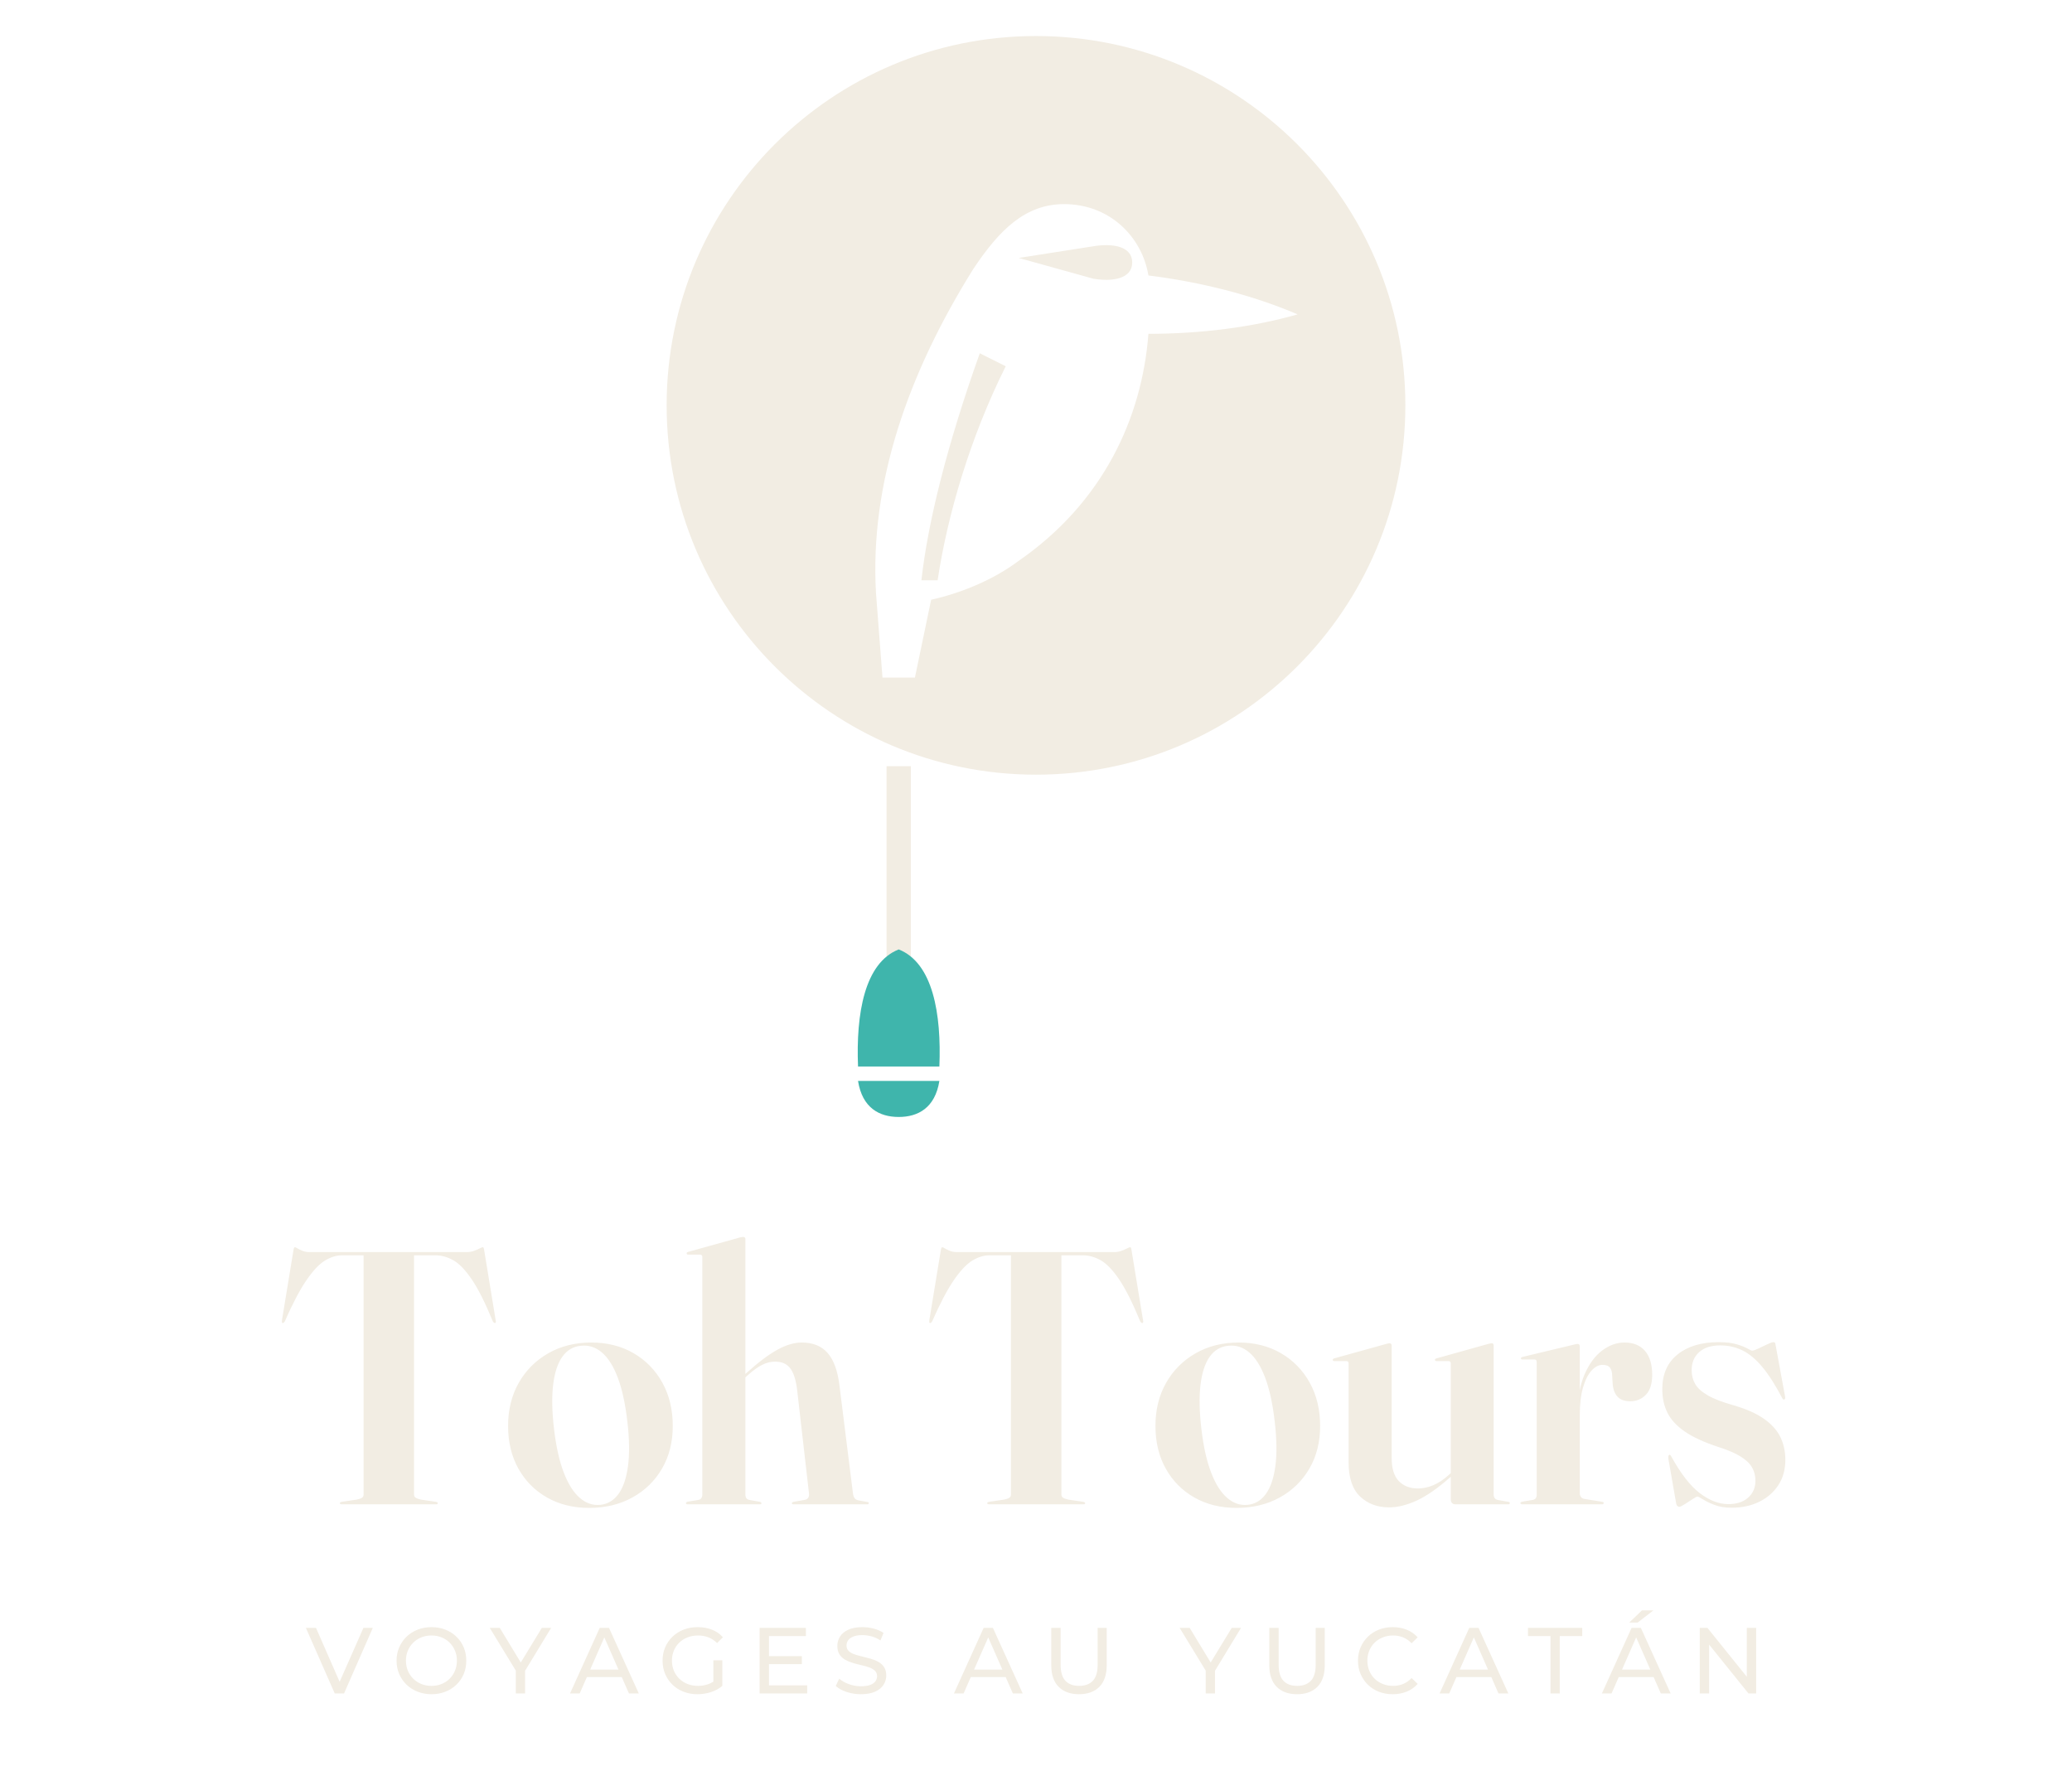
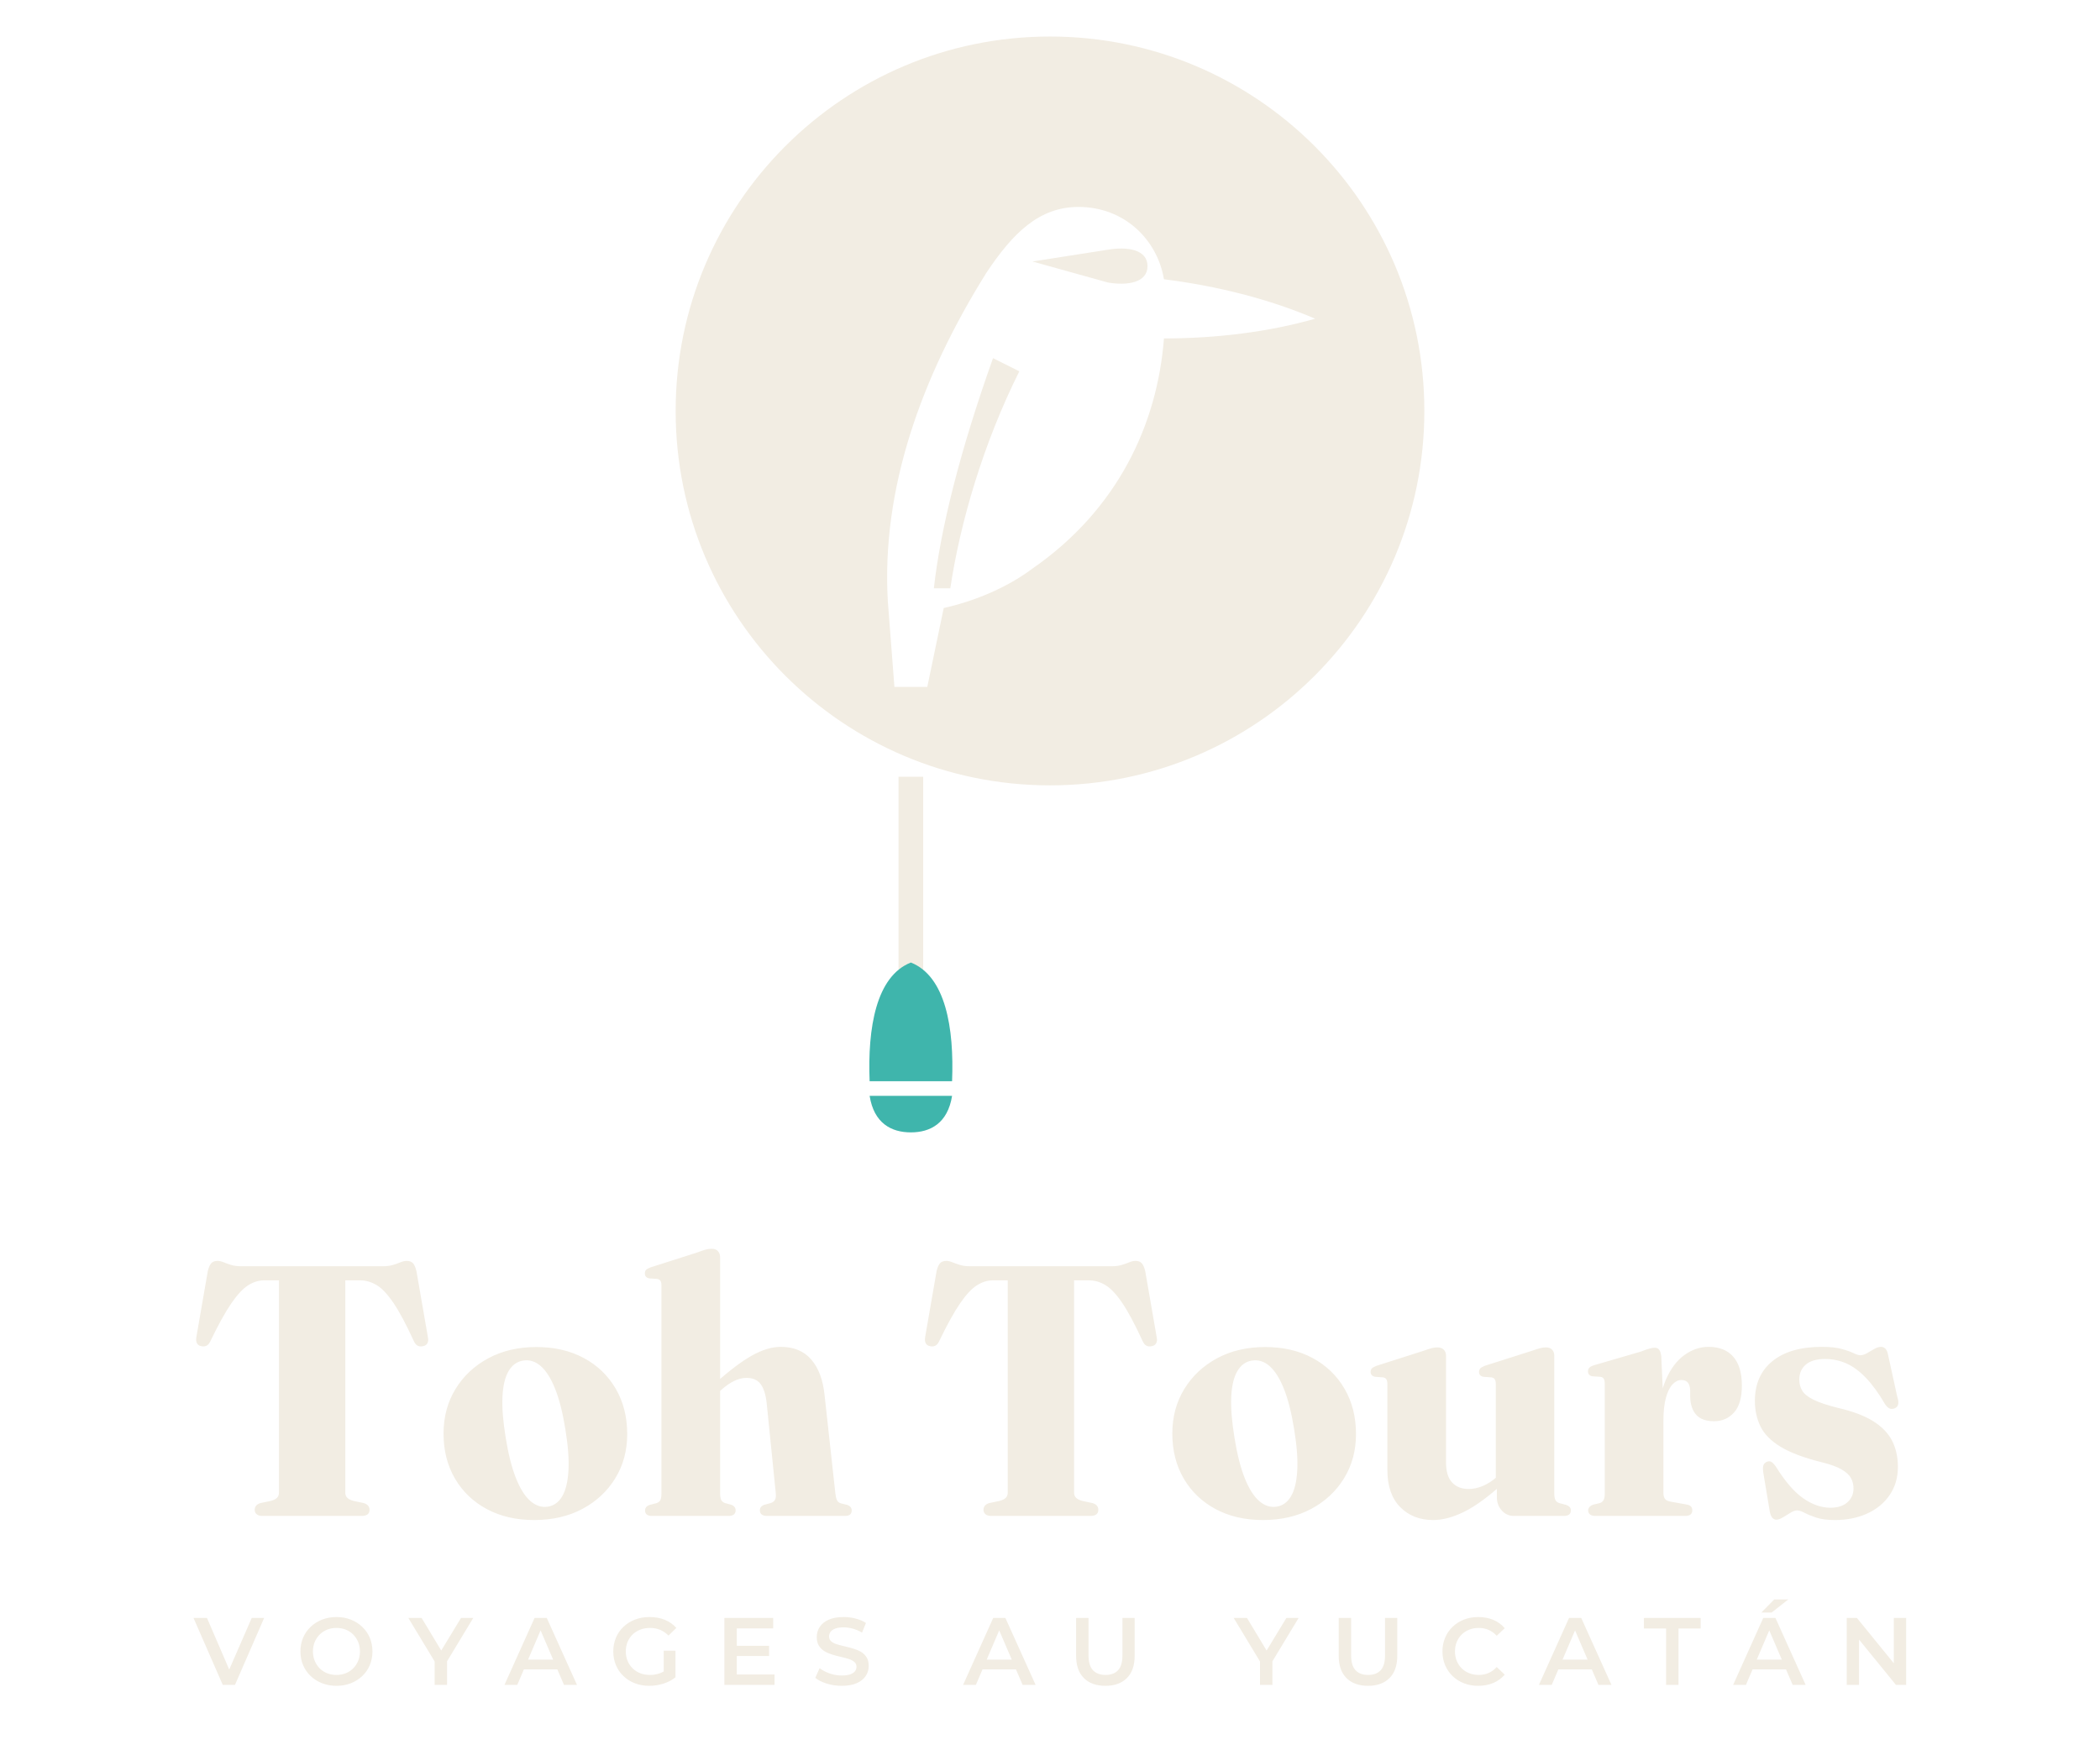
- <svg xmlns="http://www.w3.org/2000/svg" viewBox="0 0 460 392" width="460" height="392" role="img">
+ <svg xmlns="http://www.w3.org/2000/svg" viewBox="0 0 460 382" width="460" height="382" role="img">
  <g transform="translate(102.0 0)">
    <path fill="#F2EDE3" fill-rule="evenodd" d="M128,8 A82,82 0 0,1 128,172 A82,82 0 0,1 128,8 Z M134.24 45.32 C144.32 45.32 151.52 52.52 152.96 61.16 C164.48 62.6 176 65.48 186.08 69.8 C176 72.68 164.48 74.12 152.96 74.12 C151.52 92.84 142.88 111.56 124.16 124.52 C118.4 128.84 111.2 131.72 104.72 133.16 L101.12 150.44 L93.92 150.44 L92.48 131.72 C91.04 107.24 99.68 82.76 114.08 59.72 C119.84 51.08 125.6 45.32 134.24 45.32 Z M149.36 58.28 C149.36 61.88 145.04 62.6 140.72 61.88 L124.16 57.27 L140.72 54.68 C145.04 53.96 149.36 54.68 149.36 58.28 Z M115.52 78.44 C108.32 98.6 104 115.88 102.56 128.84 L106.16 128.84 C108.32 114.44 113.36 97.16 121.28 81.32 Z M94.82,170.12 H100.22 V214.80 H94.82 Z" />
    <path fill="#3FB5AC" d="M97.52,210.80 C105.12,213.80 107.02,225.10 106.55,236.80 H88.49 C88.02,225.10 89.92,213.80 97.52,210.80 Z M88.49,240.00 H106.55 C105.59,246.00 101.80,248.00 97.52,248.00 C93.24,248.00 89.44,246.00 88.49,240.00 Z" />
  </g>
-   <path fill="#F2EDE3" d="M68.68 278.0H103.64Q104.48 278.0 105.2 277.74Q105.92 277.48 106.46 277.2Q107.0 276.92 107.16 276.92Q107.28 276.92 107.36 277.04Q107.44 277.16 107.52 277.76L110.04 293.12Q110.12 293.4 110.08 293.54Q110.04 293.68 109.92 293.76Q109.8 293.76 109.68 293.68Q109.56 293.6 109.44 293.44Q106.84 287.12 104.68 283.98Q102.52 280.84 100.58 279.78Q98.64 278.72 96.72 278.72H91.92V331.84Q91.92 332.32 92.32 332.56Q92.72 332.8 93.48 332.96L96.72 333.44Q97.2 333.52 97.2 333.76Q97.2 334.0 96.8 334.0H75.84Q75.64 334.0 75.54 333.92Q75.44 333.84 75.44 333.76Q75.44 333.52 75.92 333.44L79.16 332.96Q79.96 332.8 80.34 332.56Q80.72 332.32 80.72 331.84V278.72H75.92Q74.04 278.72 72.12 279.9Q70.2 281.08 68.02 284.26Q65.84 287.44 63.2 293.44Q63.08 293.6 62.96 293.68Q62.84 293.76 62.72 293.76Q62.6 293.68 62.58 293.54Q62.56 293.4 62.6 293.12L65.12 277.76Q65.2 277.16 65.3 277.04Q65.4 276.92 65.48 276.92Q65.64 276.92 66.08 277.2Q66.52 277.48 67.2 277.74Q67.88 278.0 68.68 278.0ZM131.28 298.08Q136.56 298.08 140.64 300.44Q144.72 302.8 147.04 306.98Q149.36 311.16 149.36 316.6Q149.36 321.96 146.98 326.06Q144.6 330.16 140.4 332.48Q136.2 334.8 130.8 334.8Q125.52 334.8 121.46 332.5Q117.4 330.2 115.1 326.1Q112.8 322.0 112.8 316.6Q112.8 311.2 115.16 307.04Q117.52 302.88 121.7 300.48Q125.88 298.08 131.28 298.08ZM133.24 334.12Q135.72 333.88 137.3 331.72Q138.88 329.56 139.42 325.52Q139.96 321.48 139.28 315.64Q138.6 309.72 137.16 305.9Q135.72 302.08 133.64 300.3Q131.56 298.52 128.96 298.8Q126.4 299.04 124.84 301.24Q123.28 303.44 122.8 307.48Q122.32 311.52 123 317.28Q123.68 323.08 125.14 326.9Q126.6 330.72 128.68 332.54Q130.76 334.36 133.24 334.12ZM165.48 275.08V331.8Q165.48 332.32 165.7 332.64Q165.92 332.96 166.44 333.04L168.64 333.44Q169.04 333.52 169.04 333.76Q169.04 334.0 168.72 334.0H152.6Q152.48 334.0 152.38 333.92Q152.28 333.84 152.28 333.76Q152.28 333.64 152.4 333.54Q152.52 333.44 152.8 333.4L154.96 333.04Q155.48 332.96 155.7 332.64Q155.92 332.32 155.92 331.84V279.08Q155.92 278.84 155.8 278.7Q155.68 278.56 155.4 278.56H152.8Q152.6 278.56 152.52 278.48Q152.44 278.4 152.44 278.28Q152.44 278.12 152.54 278.06Q152.64 278.0 152.76 277.96L164.24 274.76Q164.6 274.68 164.74 274.66Q164.88 274.64 165.04 274.64Q165.24 274.64 165.36 274.76Q165.48 274.88 165.48 275.08ZM164.68 306.52 164.28 306.12 165.72 304.84Q169.68 301.28 172.58 299.68Q175.48 298.08 178 298.08Q181.68 298.08 183.72 300.38Q185.76 302.68 186.36 307.56L189.36 331.56Q189.44 332.2 189.7 332.6Q189.96 333.0 190.56 333.12L192.52 333.48Q192.72 333.48 192.8 333.56Q192.88 333.64 192.88 333.76Q192.88 333.84 192.8 333.92Q192.72 334.0 192.56 334.0H176.16Q175.8 334.0 175.8 333.76Q175.8 333.52 176.24 333.44L178.52 333.04Q179.16 332.96 179.42 332.56Q179.68 332.16 179.6 331.56L176.96 308.52Q176.56 305.28 175.44 303.8Q174.32 302.32 172.08 302.32Q170.6 302.32 169.16 303.06Q167.72 303.8 166.08 305.28ZM212.4 278.0H247.36Q248.2 278.0 248.92 277.74Q249.64 277.48 250.18 277.2Q250.72 276.92 250.88 276.92Q251.0 276.92 251.08 277.04Q251.16 277.16 251.24 277.76L253.76 293.12Q253.84 293.4 253.8 293.54Q253.76 293.68 253.64 293.76Q253.52 293.76 253.4 293.68Q253.28 293.6 253.16 293.44Q250.56 287.12 248.4 283.98Q246.24 280.84 244.3 279.78Q242.36 278.72 240.44 278.72H235.64V331.84Q235.64 332.32 236.04 332.56Q236.44 332.8 237.2 332.96L240.44 333.44Q240.92 333.52 240.92 333.76Q240.92 334.0 240.52 334.0H219.56Q219.36 334.0 219.26 333.92Q219.16 333.84 219.16 333.76Q219.16 333.52 219.64 333.44L222.88 332.96Q223.68 332.8 224.06 332.56Q224.44 332.32 224.44 331.84V278.72H219.64Q217.76 278.72 215.84 279.9Q213.92 281.08 211.74 284.26Q209.56 287.44 206.92 293.44Q206.8 293.6 206.68 293.68Q206.56 293.76 206.44 293.76Q206.32 293.68 206.3 293.54Q206.28 293.4 206.32 293.12L208.84 277.76Q208.92 277.16 209.02 277.04Q209.12 276.92 209.2 276.92Q209.36 276.92 209.8 277.2Q210.24 277.48 210.92 277.74Q211.6 278.0 212.4 278.0ZM275.0 298.08Q280.28 298.08 284.36 300.44Q288.44 302.8 290.76 306.98Q293.08 311.16 293.08 316.6Q293.08 321.96 290.7 326.06Q288.32 330.16 284.12 332.48Q279.92 334.8 274.52 334.8Q269.24 334.8 265.18 332.5Q261.12 330.2 258.82 326.1Q256.52 322.0 256.52 316.6Q256.52 311.2 258.88 307.04Q261.24 302.88 265.42 300.48Q269.6 298.08 275.0 298.08ZM276.96 334.12Q279.44 333.88 281.02 331.72Q282.6 329.56 283.14 325.52Q283.68 321.48 283.0 315.64Q282.32 309.72 280.88 305.9Q279.44 302.08 277.36 300.3Q275.28 298.52 272.68 298.8Q270.12 299.04 268.56 301.24Q267.0 303.44 266.52 307.48Q266.04 311.52 266.72 317.28Q267.4 323.08 268.86 326.9Q270.32 330.72 272.4 332.54Q274.48 334.36 276.96 334.12ZM322.08 332.84V327.6V327.36V302.72Q322.08 302.48 321.96 302.34Q321.84 302.2 321.52 302.2H318.92Q318.76 302.2 318.66 302.12Q318.56 302.04 318.56 301.92Q318.56 301.76 318.66 301.7Q318.76 301.64 318.92 301.6L330.36 298.4Q330.72 298.32 330.88 298.28Q331.04 298.24 331.2 298.24Q331.4 298.24 331.5 298.38Q331.6 298.52 331.6 298.72V331.8Q331.6 332.32 331.84 332.64Q332.08 332.96 332.56 333.04L334.76 333.44Q335.0 333.44 335.1 333.54Q335.2 333.64 335.2 333.76Q335.2 333.84 335.1 333.92Q335.0 334.0 334.84 334.0H323.12Q322.6 334.0 322.34 333.7Q322.08 333.4 322.08 332.84ZM299.4 324.64V302.72Q299.4 302.48 299.28 302.34Q299.16 302.2 298.84 302.2H296.24Q296.04 302.2 295.96 302.12Q295.88 302.04 295.88 301.92Q295.88 301.76 295.98 301.7Q296.08 301.64 296.2 301.6L307.72 298.4Q308.08 298.32 308.22 298.28Q308.36 298.24 308.52 298.24Q308.72 298.24 308.84 298.38Q308.96 298.52 308.96 298.72V323.68Q308.96 327.2 310.54 328.84Q312.12 330.48 314.8 330.48Q316.48 330.48 318.2 329.76Q319.92 329.04 321.64 327.48L323.04 326.24L323.44 326.64L322.0 327.96Q317.84 331.64 314.54 333.16Q311.24 334.68 308.4 334.68Q304.48 334.68 301.94 332.26Q299.4 329.84 299.4 324.64ZM350.24 314.04Q350.24 308.76 351.76 305.22Q353.28 301.68 355.66 299.88Q358.04 298.08 360.64 298.08Q363.6 298.08 365.2 299.94Q366.8 301.8 366.8 305.24Q366.8 308.24 365.4 309.68Q364.0 311.12 361.92 311.12Q360.0 311.12 359.04 310.04Q358.08 308.96 358.0 306.84L357.92 305.56Q357.92 304.32 357.44 303.68Q356.96 303.04 355.76 303.04Q354.52 303.04 353.36 304.28Q352.2 305.52 351.46 308.02Q350.72 310.52 350.72 314.28ZM350.72 298.92V312.2V331.56Q350.72 332.0 350.98 332.36Q351.24 332.72 351.72 332.8L355.68 333.44Q355.92 333.48 355.98 333.56Q356.04 333.64 356.04 333.76Q356.04 333.84 355.94 333.92Q355.84 334.0 355.68 334.0H337.92Q337.76 334.0 337.64 333.9Q337.52 333.8 337.52 333.72Q337.52 333.64 337.66 333.54Q337.8 333.44 338.04 333.4L340.2 333.04Q340.72 332.96 340.94 332.66Q341.16 332.36 341.16 331.96V302.48Q341.16 302.2 341.06 302.02Q340.96 301.84 340.64 301.84H337.92Q337.84 301.84 337.74 301.76Q337.64 301.68 337.64 301.6Q337.64 301.48 337.74 301.4Q337.84 301.32 338.0 301.28L349.52 298.52Q349.8 298.44 349.96 298.42Q350.12 298.4 350.28 298.4Q350.52 298.4 350.62 298.56Q350.72 298.72 350.72 298.92ZM383.72 333.96Q386.48 333.96 388.1 332.52Q389.72 331.08 389.72 328.76Q389.72 327.12 388.96 325.8Q388.2 324.48 386.38 323.36Q384.56 322.24 381.4 321.24Q376.68 319.68 374 317.82Q371.32 315.96 370.18 313.66Q369.04 311.36 369.04 308.44Q369.04 303.44 372.44 300.72Q375.84 298.0 381.52 298.0Q383.96 298.0 385.52 298.46Q387.08 298.92 387.92 299.4Q388.76 299.88 389 299.88Q389.4 299.88 390.4 299.4Q391.4 298.92 392.38 298.46Q393.36 298.0 393.68 298.0Q393.84 298.0 393.98 298.06Q394.12 298.12 394.16 298.44L396.28 309.96Q396.36 310.28 396.32 310.46Q396.28 310.64 396.16 310.72Q396.04 310.76 395.92 310.72Q395.8 310.68 395.72 310.52Q393.4 306.08 391.24 303.5Q389.08 300.92 386.82 299.82Q384.56 298.72 381.88 298.72Q378.88 298.72 377.22 300.22Q375.56 301.72 375.56 304.24Q375.56 305.92 376.34 307.28Q377.12 308.64 379.12 309.8Q381.12 310.96 384.8 312.0Q389 313.2 391.56 314.98Q394.12 316.76 395.24 319.04Q396.36 321.32 396.36 324.12Q396.36 327.4 394.78 329.78Q393.2 332.16 390.52 333.46Q387.84 334.76 384.44 334.76Q382.24 334.76 380.64 334.14Q379.04 333.52 378.06 332.9Q377.08 332.28 376.84 332.28Q376.64 332.28 375.78 332.84Q374.92 333.4 374.02 333.98Q373.12 334.56 372.8 334.56Q372.6 334.56 372.4 334.38Q372.2 334.2 372.12 333.8L370.4 323.92Q370.36 323.48 370.4 323.3Q370.44 323.12 370.56 323.04Q370.68 322.96 370.76 323.02Q370.84 323.08 370.96 323.24Q374.16 329.08 377.36 331.52Q380.56 333.96 383.72 333.96Z" />
-   <path fill="#F2EDE3" d="M74.318 376.0 67.912 361.44H70.158L76.044 374.877H74.755L80.683 361.44H82.763L76.377 376.0ZM95.799 376.166Q94.135 376.166 92.71 375.605Q91.285 375.043 90.245 374.034Q89.205 373.026 88.623 371.674Q88.04 370.322 88.04 368.72Q88.04 367.118 88.623 365.766Q89.205 364.414 90.245 363.406Q91.285 362.397 92.7 361.835Q94.114 361.274 95.799 361.274Q97.463 361.274 98.867 361.825Q100.271 362.376 101.321 363.385Q102.372 364.394 102.944 365.746Q103.516 367.098 103.516 368.72Q103.516 370.342 102.944 371.694Q102.372 373.046 101.321 374.055Q100.271 375.064 98.867 375.615Q97.463 376.166 95.799 376.166ZM95.799 374.315Q97.005 374.315 98.035 373.899Q99.064 373.483 99.824 372.724Q100.583 371.965 101.009 370.946Q101.436 369.926 101.436 368.72Q101.436 367.514 101.009 366.494Q100.583 365.475 99.824 364.716Q99.064 363.957 98.035 363.541Q97.005 363.125 95.799 363.125Q94.572 363.125 93.542 363.541Q92.512 363.957 91.743 364.716Q90.973 365.475 90.547 366.494Q90.12 367.514 90.12 368.72Q90.12 369.926 90.547 370.946Q90.973 371.965 91.743 372.724Q92.512 373.483 93.542 373.899Q94.572 374.315 95.799 374.315ZM114.513 376.0V370.426L114.992 371.715L108.731 361.44H110.956L116.219 370.114H115.012L120.296 361.44H122.355L116.115 371.715L116.572 370.426V376.0ZM126.551 376.0 133.144 361.44H135.204L141.818 376.0H139.634L133.748 362.605H134.58L128.693 376.0ZM129.359 372.36 129.92 370.696H138.116L138.719 372.36ZM154.854 376.166Q153.169 376.166 151.755 375.615Q150.34 375.064 149.3 374.055Q148.26 373.046 147.678 371.694Q147.096 370.342 147.096 368.72Q147.096 367.098 147.678 365.746Q148.26 364.394 149.311 363.385Q150.361 362.376 151.776 361.825Q153.19 361.274 154.896 361.274Q156.622 361.274 158.057 361.835Q159.492 362.397 160.491 363.52L159.201 364.81Q158.307 363.936 157.256 363.53Q156.206 363.125 154.979 363.125Q153.731 363.125 152.66 363.541Q151.588 363.957 150.808 364.706Q150.028 365.454 149.602 366.484Q149.176 367.514 149.176 368.72Q149.176 369.906 149.602 370.935Q150.028 371.965 150.808 372.724Q151.588 373.483 152.649 373.899Q153.71 374.315 154.958 374.315Q156.123 374.315 157.194 373.951Q158.265 373.587 159.18 372.734L160.366 374.315Q159.284 375.23 157.839 375.698Q156.393 376.166 154.854 376.166ZM160.366 374.315 158.369 374.045V368.637H160.366ZM168.639 376.0V361.44H178.914V363.25H170.719V374.19H179.205V376.0ZM170.532 369.49V367.722H178.02V369.49ZM191.118 376.166Q189.454 376.166 187.936 375.657Q186.417 375.147 185.544 374.336L186.313 372.714Q187.145 373.442 188.435 373.92Q189.724 374.398 191.118 374.398Q192.387 374.398 193.177 374.107Q193.968 373.816 194.342 373.306Q194.716 372.797 194.716 372.152Q194.716 371.403 194.228 370.946Q193.739 370.488 192.959 370.207Q192.179 369.926 191.243 369.718Q190.307 369.51 189.36 369.23Q188.414 368.949 187.634 368.512Q186.854 368.075 186.376 367.337Q185.897 366.598 185.897 365.434Q185.897 364.31 186.49 363.364Q187.083 362.418 188.32 361.846Q189.558 361.274 191.472 361.274Q192.74 361.274 193.988 361.606Q195.236 361.939 196.152 362.563L195.465 364.227Q194.529 363.603 193.489 363.322Q192.449 363.042 191.472 363.042Q190.244 363.042 189.454 363.354Q188.664 363.666 188.3 364.186Q187.936 364.706 187.936 365.35Q187.936 366.12 188.424 366.578Q188.913 367.035 189.693 367.306Q190.473 367.576 191.409 367.794Q192.345 368.013 193.292 368.283Q194.238 368.554 195.018 368.99Q195.798 369.427 196.276 370.155Q196.755 370.883 196.755 372.027Q196.755 373.13 196.152 374.076Q195.548 375.022 194.29 375.594Q193.032 376.166 191.118 376.166ZM211.782 376.0 218.376 361.44H220.435L227.049 376.0H224.865L218.979 362.605H219.811L213.924 376.0ZM214.59 372.36 215.152 370.696H223.347L223.95 372.36ZM239.544 376.166Q236.674 376.166 235.031 374.523Q233.388 372.88 233.388 369.718V361.44H235.468V369.635Q235.468 372.069 236.539 373.192Q237.61 374.315 239.565 374.315Q241.541 374.315 242.612 373.192Q243.684 372.069 243.684 369.635V361.44H245.701V369.718Q245.701 372.88 244.068 374.523Q242.436 376.166 239.544 376.166ZM267.676 376.0V370.426L268.154 371.715L261.893 361.44H264.119L269.381 370.114H268.175L273.458 361.44H275.517L269.277 371.715L269.735 370.426V376.0ZM287.95 376.166Q285.08 376.166 283.436 374.523Q281.793 372.88 281.793 369.718V361.44H283.873V369.635Q283.873 372.069 284.944 373.192Q286.016 374.315 287.971 374.315Q289.947 374.315 291.018 373.192Q292.089 372.069 292.089 369.635V361.44H294.107V369.718Q294.107 372.88 292.474 374.523Q290.841 376.166 287.95 376.166ZM309.181 376.166Q307.517 376.166 306.113 375.615Q304.709 375.064 303.68 374.055Q302.65 373.046 302.068 371.694Q301.485 370.342 301.485 368.72Q301.485 367.098 302.068 365.746Q302.65 364.394 303.69 363.385Q304.73 362.376 306.134 361.825Q307.538 361.274 309.202 361.274Q310.887 361.274 312.312 361.846Q313.736 362.418 314.735 363.541L313.383 364.851Q312.551 363.978 311.511 363.551Q310.471 363.125 309.285 363.125Q308.058 363.125 307.008 363.541Q305.957 363.957 305.188 364.706Q304.418 365.454 303.992 366.484Q303.565 367.514 303.565 368.72Q303.565 369.926 303.992 370.956Q304.418 371.986 305.188 372.734Q305.957 373.483 307.008 373.899Q308.058 374.315 309.285 374.315Q310.471 374.315 311.511 373.889Q312.551 373.462 313.383 372.568L314.735 373.878Q313.736 375.002 312.312 375.584Q310.887 376.166 309.181 376.166ZM319.596 376.0 326.19 361.44H328.249L334.864 376.0H332.68L326.793 362.605H327.625L321.739 376.0ZM322.404 372.36 322.966 370.696H331.161L331.764 372.36ZM344.218 376.0V363.25H339.226V361.44H351.269V363.25H346.277V376.0ZM355.632 376.0 362.225 361.44H364.284L370.899 376.0H368.715L362.828 362.605H363.66L357.774 376.0ZM358.44 372.36 359.001 370.696H367.196L367.8 372.36ZM361.705 360.254 364.534 357.55H367.072L363.577 360.254ZM377.362 376.0V361.44H379.068L388.698 373.4H387.804V361.44H389.884V376.0H388.178L378.548 364.04H379.442V376.0Z" />
+   <path fill="#F2EDE3" d="M52.824 277.316H83.877Q85.166 277.316 86.103 277.023Q87.04 276.73 87.763 276.437Q88.486 276.144 89.072 276.144Q89.97 276.144 90.439 276.632Q90.907 277.121 91.22 278.371L93.72 292.784Q93.915 293.643 93.622 294.17Q93.329 294.698 92.665 294.815Q92.04 294.971 91.532 294.737Q91.025 294.502 90.673 293.76Q88.134 288.214 86.181 285.343Q84.228 282.472 82.49 281.437Q80.752 280.402 78.877 280.402H75.635V326.883Q75.635 327.625 76.104 328.055Q76.572 328.485 77.471 328.719L79.697 329.188Q80.947 329.578 80.947 330.672Q80.947 332.0 79.189 332.0H57.55Q56.652 332.0 56.222 331.629Q55.792 331.258 55.792 330.672Q55.792 329.578 57.042 329.188L59.269 328.719Q60.206 328.485 60.655 328.055Q61.105 327.625 61.105 326.883V280.402H57.863Q56.066 280.402 54.347 281.495Q52.629 282.589 50.656 285.46Q48.683 288.331 46.066 293.76Q45.715 294.502 45.207 294.737Q44.699 294.971 44.074 294.815Q43.41 294.698 43.137 294.17Q42.864 293.643 43.02 292.784L45.52 278.371Q45.832 277.121 46.301 276.632Q46.77 276.144 47.668 276.144Q48.254 276.144 48.957 276.437Q49.66 276.73 50.597 277.023Q51.535 277.316 52.824 277.316ZM117.507 295.01Q123.405 295.01 127.878 297.412Q132.35 299.815 134.869 304.131Q137.389 308.447 137.389 314.071Q137.389 319.501 134.772 323.758Q132.155 328.016 127.585 330.457Q123.015 332.898 116.999 332.898Q111.101 332.898 106.629 330.496Q102.157 328.094 99.657 323.817Q97.157 319.54 97.157 313.954Q97.157 308.486 99.774 304.209Q102.391 299.932 106.961 297.471Q111.531 295.01 117.507 295.01ZM120.007 329.969Q121.999 329.656 123.151 327.703Q124.304 325.75 124.518 322.079Q124.733 318.407 123.835 312.978Q122.976 307.627 121.608 304.189Q120.241 300.752 118.464 299.19Q116.687 297.627 114.578 297.979Q112.586 298.291 111.414 300.264Q110.242 302.236 110.066 305.888Q109.891 309.541 110.789 314.97Q111.648 320.282 113.015 323.719Q114.382 327.157 116.16 328.719Q117.937 330.281 120.007 329.969ZM157.739 275.363V327.039Q157.739 328.055 157.993 328.524Q158.247 328.992 158.833 329.188L160.278 329.578Q161.137 329.969 161.137 330.75Q161.137 332.0 159.575 332.0H142.818Q142.037 332.0 141.666 331.688Q141.295 331.375 141.295 330.789Q141.295 330.399 141.529 330.086Q141.763 329.774 142.349 329.578L143.834 329.188Q144.42 328.992 144.654 328.524Q144.888 328.055 144.888 327.039V281.534Q144.888 280.792 144.654 280.48Q144.42 280.167 143.912 280.089L142.193 279.972Q141.685 279.855 141.471 279.581Q141.256 279.308 141.256 278.878Q141.256 278.371 141.529 278.097Q141.803 277.824 142.545 277.55L152.817 274.269Q153.95 273.84 154.595 273.664Q155.239 273.488 155.864 273.488Q156.802 273.488 157.27 274.015Q157.739 274.543 157.739 275.363ZM156.606 305.595 155.278 304.228 156.684 302.939Q161.333 298.76 164.731 296.866Q168.129 294.971 171.019 294.971Q175.316 294.971 177.718 297.764Q180.12 300.557 180.628 305.595L182.972 326.961Q183.089 328.016 183.323 328.524Q183.558 329.031 184.144 329.227L185.55 329.578Q186.097 329.774 186.331 330.086Q186.565 330.399 186.565 330.789Q186.565 331.375 186.214 331.688Q185.862 332.0 185.042 332.0H168.051Q166.449 332.0 166.449 330.75Q166.449 329.969 167.348 329.578L168.793 329.188Q169.457 328.992 169.75 328.485Q170.043 327.977 169.926 326.961L167.934 307.236Q167.621 304.463 166.606 303.115Q165.59 301.768 163.52 301.768Q162.192 301.768 160.825 302.432Q159.458 303.096 158.051 304.346ZM212.462 277.316H243.515Q244.804 277.316 245.741 277.023Q246.679 276.73 247.401 276.437Q248.124 276.144 248.71 276.144Q249.608 276.144 250.077 276.632Q250.546 277.121 250.858 278.371L253.358 292.784Q253.553 293.643 253.26 294.17Q252.967 294.698 252.303 294.815Q251.678 294.971 251.171 294.737Q250.663 294.502 250.311 293.76Q247.772 288.214 245.819 285.343Q243.866 282.472 242.128 281.437Q240.39 280.402 238.515 280.402H235.273V326.883Q235.273 327.625 235.742 328.055Q236.211 328.485 237.109 328.719L239.335 329.188Q240.585 329.578 240.585 330.672Q240.585 332.0 238.828 332.0H217.188Q216.29 332.0 215.86 331.629Q215.431 331.258 215.431 330.672Q215.431 329.578 216.681 329.188L218.907 328.719Q219.844 328.485 220.294 328.055Q220.743 327.625 220.743 326.883V280.402H217.501Q215.704 280.402 213.985 281.495Q212.267 282.589 210.294 285.46Q208.322 288.331 205.705 293.76Q205.353 294.502 204.845 294.737Q204.338 294.971 203.713 294.815Q203.049 294.698 202.775 294.17Q202.502 293.643 202.658 292.784L205.158 278.371Q205.47 277.121 205.939 276.632Q206.408 276.144 207.306 276.144Q207.892 276.144 208.595 276.437Q209.298 276.73 210.236 277.023Q211.173 277.316 212.462 277.316ZM277.145 295.01Q283.043 295.01 287.516 297.412Q291.988 299.815 294.508 304.131Q297.027 308.447 297.027 314.071Q297.027 319.501 294.41 323.758Q291.793 328.016 287.223 330.457Q282.653 332.898 276.638 332.898Q270.74 332.898 266.267 330.496Q261.795 328.094 259.295 323.817Q256.795 319.54 256.795 313.954Q256.795 308.486 259.412 304.209Q262.029 299.932 266.599 297.471Q271.169 295.01 277.145 295.01ZM279.645 329.969Q281.637 329.656 282.79 327.703Q283.942 325.75 284.157 322.079Q284.372 318.407 283.473 312.978Q282.614 307.627 281.247 304.189Q279.88 300.752 278.102 299.19Q276.325 297.627 274.216 297.979Q272.224 298.291 271.052 300.264Q269.88 302.236 269.704 305.888Q269.529 309.541 270.427 314.97Q271.286 320.282 272.654 323.719Q274.021 327.157 275.798 328.719Q277.575 330.281 279.645 329.969ZM327.884 327.86V324.696L327.65 324.54V303.135Q327.65 302.393 327.416 302.061Q327.181 301.728 326.674 301.65L324.955 301.533Q324.408 301.416 324.193 301.143Q323.978 300.869 323.978 300.479Q323.978 299.971 324.271 299.678Q324.564 299.385 325.267 299.111L335.579 295.83Q336.673 295.44 337.337 295.264Q338.001 295.088 338.626 295.088Q339.524 295.088 339.993 295.596Q340.462 296.104 340.462 296.924V327.039Q340.462 328.055 340.716 328.524Q340.969 328.992 341.555 329.188L343.04 329.578Q343.586 329.774 343.84 330.067Q344.094 330.359 344.094 330.789Q344.094 331.375 343.723 331.688Q343.352 332.0 342.532 332.0H331.595Q330.033 332.0 328.959 330.809Q327.884 329.617 327.884 327.86ZM303.902 321.923V303.135Q303.902 302.393 303.667 302.061Q303.433 301.728 302.925 301.65L301.206 301.533Q300.699 301.416 300.464 301.143Q300.23 300.869 300.23 300.479Q300.23 299.971 300.523 299.678Q300.816 299.385 301.558 299.111L311.831 295.83Q313.003 295.401 313.647 295.245Q314.291 295.088 314.838 295.088Q315.776 295.088 316.264 295.596Q316.752 296.104 316.752 296.924V320.321Q316.752 323.251 318.08 324.676Q319.408 326.102 321.713 326.102Q323.197 326.102 324.76 325.457Q326.322 324.813 327.806 323.524L329.251 322.274L330.58 323.68L329.173 324.93Q324.408 329.266 320.736 331.082Q317.065 332.898 313.94 332.898Q309.487 332.898 306.694 330.047Q303.902 327.196 303.902 321.923ZM363.312 311.298Q363.312 305.869 364.874 302.236Q366.437 298.604 368.936 296.787Q371.436 294.971 374.249 294.971Q377.764 294.971 379.658 297.119Q381.553 299.268 381.553 303.447Q381.553 307.431 379.834 309.345Q378.116 311.259 375.459 311.259Q372.842 311.259 371.573 309.873Q370.304 308.486 370.225 305.908V304.463Q370.186 303.408 369.737 302.822Q369.288 302.236 368.272 302.236Q367.257 302.236 366.358 303.193Q365.46 304.15 364.913 306.123Q364.366 308.095 364.366 311.22ZM363.898 297.041 364.366 307.392V326.883Q364.366 327.782 364.698 328.25Q365.03 328.719 365.968 328.875L369.444 329.5Q370.108 329.617 370.401 329.93Q370.694 330.242 370.694 330.789Q370.694 331.375 370.304 331.688Q369.913 332.0 369.132 332.0H349.485Q348.664 332.0 348.274 331.668Q347.883 331.336 347.883 330.789Q347.883 330.399 348.157 330.067Q348.43 329.735 348.977 329.539L350.422 329.188Q351.008 328.992 351.262 328.524Q351.516 328.055 351.516 327.118V303.057Q351.516 302.314 351.301 301.963Q351.086 301.611 350.578 301.533L348.781 301.416Q348.274 301.299 348.059 301.025Q347.844 300.752 347.844 300.322Q347.844 299.854 348.137 299.541Q348.43 299.229 349.172 298.994L359.367 296.026Q360.773 295.479 361.417 295.323Q362.062 295.166 362.492 295.166Q363.116 295.166 363.448 295.616Q363.781 296.065 363.898 297.041ZM400.927 330.203Q403.348 330.203 404.676 329.012Q406.004 327.821 406.004 325.985Q406.004 324.735 405.458 323.719Q404.911 322.704 403.407 321.825Q401.903 320.946 399.052 320.243Q393.232 318.798 390.048 316.864Q386.865 314.931 385.635 312.411Q384.404 309.892 384.404 306.806Q384.404 301.221 388.252 298.096Q392.099 294.971 399.091 294.971Q401.708 294.971 403.368 295.42Q405.028 295.87 405.985 296.338Q406.942 296.807 407.489 296.807Q408.192 296.807 408.992 296.338Q409.793 295.87 410.574 295.42Q411.356 294.971 412.059 294.971Q412.488 294.971 412.879 295.264Q413.27 295.557 413.504 296.377L415.574 305.83Q415.926 306.884 415.789 307.548Q415.652 308.212 414.988 308.447Q414.363 308.681 413.894 308.466Q413.426 308.252 412.957 307.587Q410.809 303.916 408.7 301.728Q406.59 299.541 404.403 298.584Q402.216 297.627 399.794 297.627Q396.982 297.627 395.556 298.858Q394.13 300.088 394.13 302.158Q394.13 303.525 394.794 304.599Q395.458 305.674 397.294 306.572Q399.13 307.47 402.567 308.33Q407.489 309.462 410.36 311.279Q413.23 313.095 414.48 315.575Q415.73 318.056 415.73 321.259Q415.73 324.774 413.934 327.41Q412.137 330.047 409.012 331.473Q405.887 332.898 401.942 332.898Q399.442 332.898 397.86 332.371Q396.278 331.844 395.282 331.316Q394.286 330.789 393.661 330.789Q393.036 330.789 392.216 331.297Q391.396 331.805 390.556 332.312Q389.716 332.82 389.091 332.82Q388.623 332.82 388.252 332.43Q387.881 332.039 387.685 331.141L386.279 322.743Q386.084 321.571 386.24 321.005Q386.396 320.438 386.982 320.165Q387.568 319.891 388.037 320.184Q388.505 320.477 389.013 321.219Q392.021 326.063 394.989 328.133Q397.958 330.203 400.927 330.203Z" />
+   <path fill="#F2EDE3" d="M48.795 369.0 42.392 354.353H45.342L51.055 367.598H49.36L55.135 354.353H57.855L51.473 369.0ZM73.717 369.209Q72.001 369.209 70.557 368.644Q69.113 368.079 68.046 367.064Q66.979 366.05 66.393 364.679Q65.807 363.308 65.807 361.676Q65.807 360.044 66.393 358.674Q66.979 357.303 68.046 356.288Q69.113 355.273 70.557 354.708Q72.001 354.143 73.696 354.143Q75.412 354.143 76.845 354.708Q78.278 355.273 79.345 356.288Q80.413 357.303 80.999 358.674Q81.584 360.044 81.584 361.676Q81.584 363.308 80.999 364.689Q80.413 366.07 79.345 367.075Q78.278 368.079 76.845 368.644Q75.412 369.209 73.717 369.209ZM73.696 366.824Q74.805 366.824 75.746 366.447Q76.688 366.07 77.378 365.37Q78.069 364.669 78.456 363.737Q78.843 362.806 78.843 361.676Q78.843 360.546 78.456 359.615Q78.069 358.684 77.378 357.983Q76.688 357.282 75.746 356.905Q74.805 356.529 73.696 356.529Q72.587 356.529 71.656 356.905Q70.724 357.282 70.023 357.983Q69.322 358.684 68.935 359.615Q68.548 360.546 68.548 361.676Q68.548 362.785 68.935 363.727Q69.322 364.669 70.013 365.37Q70.703 366.07 71.645 366.447Q72.587 366.824 73.696 366.824ZM95.207 369.0V363.204L95.814 364.878L89.452 354.353H92.361L97.467 362.827H95.834L100.982 354.353H103.66L97.299 364.878L97.927 363.204V369.0ZM110.503 369.0 117.094 354.353H119.773L126.385 369.0H123.539L117.869 355.796H118.957L113.307 369.0ZM113.537 365.61 114.269 363.476H122.179L122.911 365.61ZM142.225 369.209Q140.509 369.209 139.076 368.655Q137.643 368.1 136.576 367.085Q135.508 366.07 134.922 364.689Q134.337 363.308 134.337 361.676Q134.337 360.044 134.922 358.663Q135.508 357.282 136.586 356.267Q137.664 355.252 139.107 354.698Q140.551 354.143 142.267 354.143Q144.129 354.143 145.626 354.75Q147.122 355.357 148.147 356.529L146.431 358.203Q145.573 357.345 144.579 356.937Q143.585 356.529 142.393 356.529Q141.242 356.529 140.258 356.905Q139.275 357.282 138.563 357.973Q137.852 358.663 137.465 359.605Q137.078 360.546 137.078 361.676Q137.078 362.785 137.465 363.727Q137.852 364.669 138.563 365.37Q139.275 366.07 140.237 366.447Q141.2 366.824 142.372 366.824Q143.46 366.824 144.475 366.479Q145.49 366.133 146.41 365.317L147.959 367.347Q146.808 368.268 145.291 368.738Q143.774 369.209 142.225 369.209ZM147.959 367.347 145.385 366.991V361.509H147.959ZM158.672 369.0V354.353H169.365V356.633H161.393V366.719H169.658V369.0ZM161.183 362.681V360.442H168.465V362.681ZM184.368 369.209Q182.653 369.209 181.083 368.718Q179.514 368.226 178.593 367.452L179.535 365.338Q180.414 366.029 181.711 366.489Q183.008 366.949 184.368 366.949Q185.519 366.949 186.231 366.698Q186.942 366.447 187.277 366.018Q187.612 365.589 187.612 365.045Q187.612 364.376 187.131 363.968Q186.649 363.56 185.885 363.319Q185.122 363.078 184.191 362.869Q183.259 362.66 182.328 362.377Q181.397 362.095 180.633 361.645Q179.87 361.195 179.388 360.442Q178.907 359.688 178.907 358.517Q178.907 357.324 179.545 356.33Q180.183 355.336 181.491 354.74Q182.799 354.143 184.808 354.143Q186.126 354.143 187.423 354.478Q188.721 354.813 189.683 355.441L188.825 357.554Q187.842 356.968 186.796 356.686Q185.749 356.403 184.787 356.403Q183.657 356.403 182.956 356.675Q182.255 356.947 181.931 357.387Q181.606 357.826 181.606 358.391Q181.606 359.061 182.077 359.469Q182.548 359.877 183.312 360.107Q184.075 360.337 185.017 360.557Q185.959 360.776 186.89 361.048Q187.821 361.321 188.585 361.76Q189.349 362.199 189.819 362.953Q190.29 363.706 190.29 364.857Q190.29 366.029 189.652 367.023Q189.014 368.017 187.696 368.613Q186.377 369.209 184.368 369.209ZM210.964 369.0 217.556 354.353H220.234L226.846 369.0H224.001L218.33 355.796H219.418L213.768 369.0ZM213.998 365.61 214.731 363.476H222.64L223.373 365.61ZM242.143 369.209Q239.129 369.209 237.424 367.514Q235.719 365.819 235.719 362.618V354.353H238.439V362.513Q238.439 364.773 239.412 365.798Q240.385 366.824 242.164 366.824Q243.942 366.824 244.905 365.798Q245.867 364.773 245.867 362.513V354.353H248.546V362.618Q248.546 365.819 246.84 367.514Q245.135 369.209 242.143 369.209ZM275.999 369.0V363.204L276.606 364.878L270.245 354.353H273.154L278.259 362.827H276.627L281.775 354.353H284.453L278.092 364.878L278.72 363.204V369.0ZM299.666 369.209Q296.652 369.209 294.947 367.514Q293.242 365.819 293.242 362.618V354.353H295.962V362.513Q295.962 364.773 296.935 365.798Q297.908 366.824 299.687 366.824Q301.465 366.824 302.428 365.798Q303.39 364.773 303.39 362.513V354.353H306.069V362.618Q306.069 365.819 304.363 367.514Q302.658 369.209 299.666 369.209ZM323.792 369.209Q322.118 369.209 320.685 368.655Q319.252 368.1 318.195 367.085Q317.138 366.07 316.552 364.689Q315.966 363.308 315.966 361.676Q315.966 360.044 316.552 358.663Q317.138 357.282 318.205 356.267Q319.272 355.252 320.695 354.698Q322.118 354.143 323.813 354.143Q325.613 354.143 327.098 354.761Q328.584 355.378 329.609 356.591L327.852 358.245Q327.057 357.387 326.073 356.958Q325.09 356.529 323.939 356.529Q322.788 356.529 321.836 356.905Q320.884 357.282 320.183 357.973Q319.482 358.663 319.095 359.605Q318.708 360.546 318.708 361.676Q318.708 362.806 319.095 363.748Q319.482 364.689 320.183 365.38Q320.884 366.07 321.836 366.447Q322.788 366.824 323.939 366.824Q325.09 366.824 326.073 366.395Q327.057 365.966 327.852 365.087L329.609 366.761Q328.584 367.954 327.098 368.582Q325.613 369.209 323.792 369.209ZM337.101 369.0 343.692 354.353H346.37L352.983 369.0H350.137L344.466 355.796H345.554L339.905 369.0ZM340.135 365.61 340.867 363.476H348.777L349.509 365.61ZM364.952 369.0V356.654H360.097V354.353H372.527V356.654H367.672V369.0ZM379.641 369.0 386.233 354.353H388.911L395.523 369.0H392.678L387.007 355.796H388.095L382.445 369.0ZM382.675 365.61 383.408 363.476H391.318L392.05 365.61ZM385.814 353.16 388.639 350.293H391.715L388.074 353.16ZM404.521 369.0V354.353H406.76L415.946 365.631H414.837V354.353H417.537V369.0H415.298L406.112 357.721H407.221V369.0Z" />
</svg>
